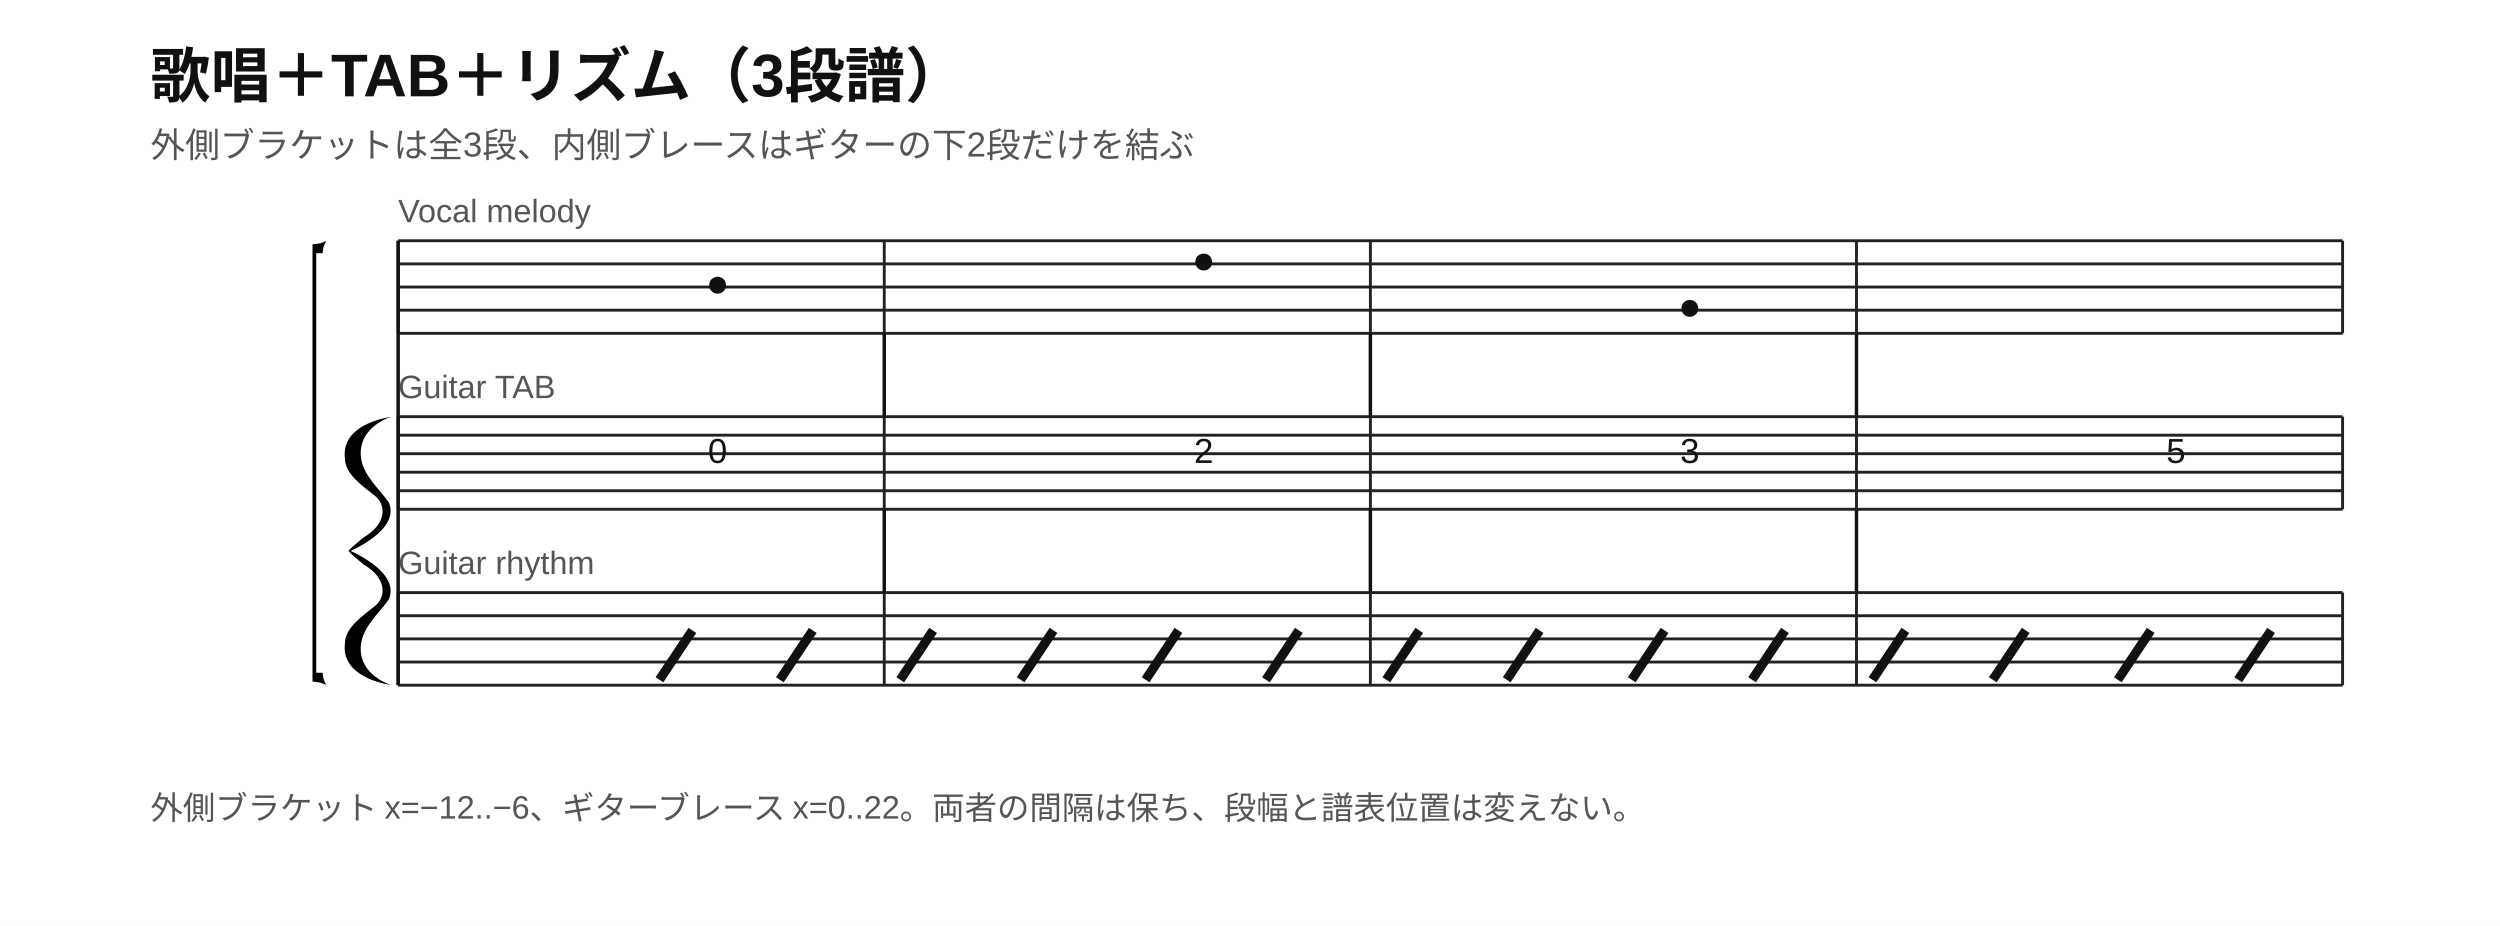
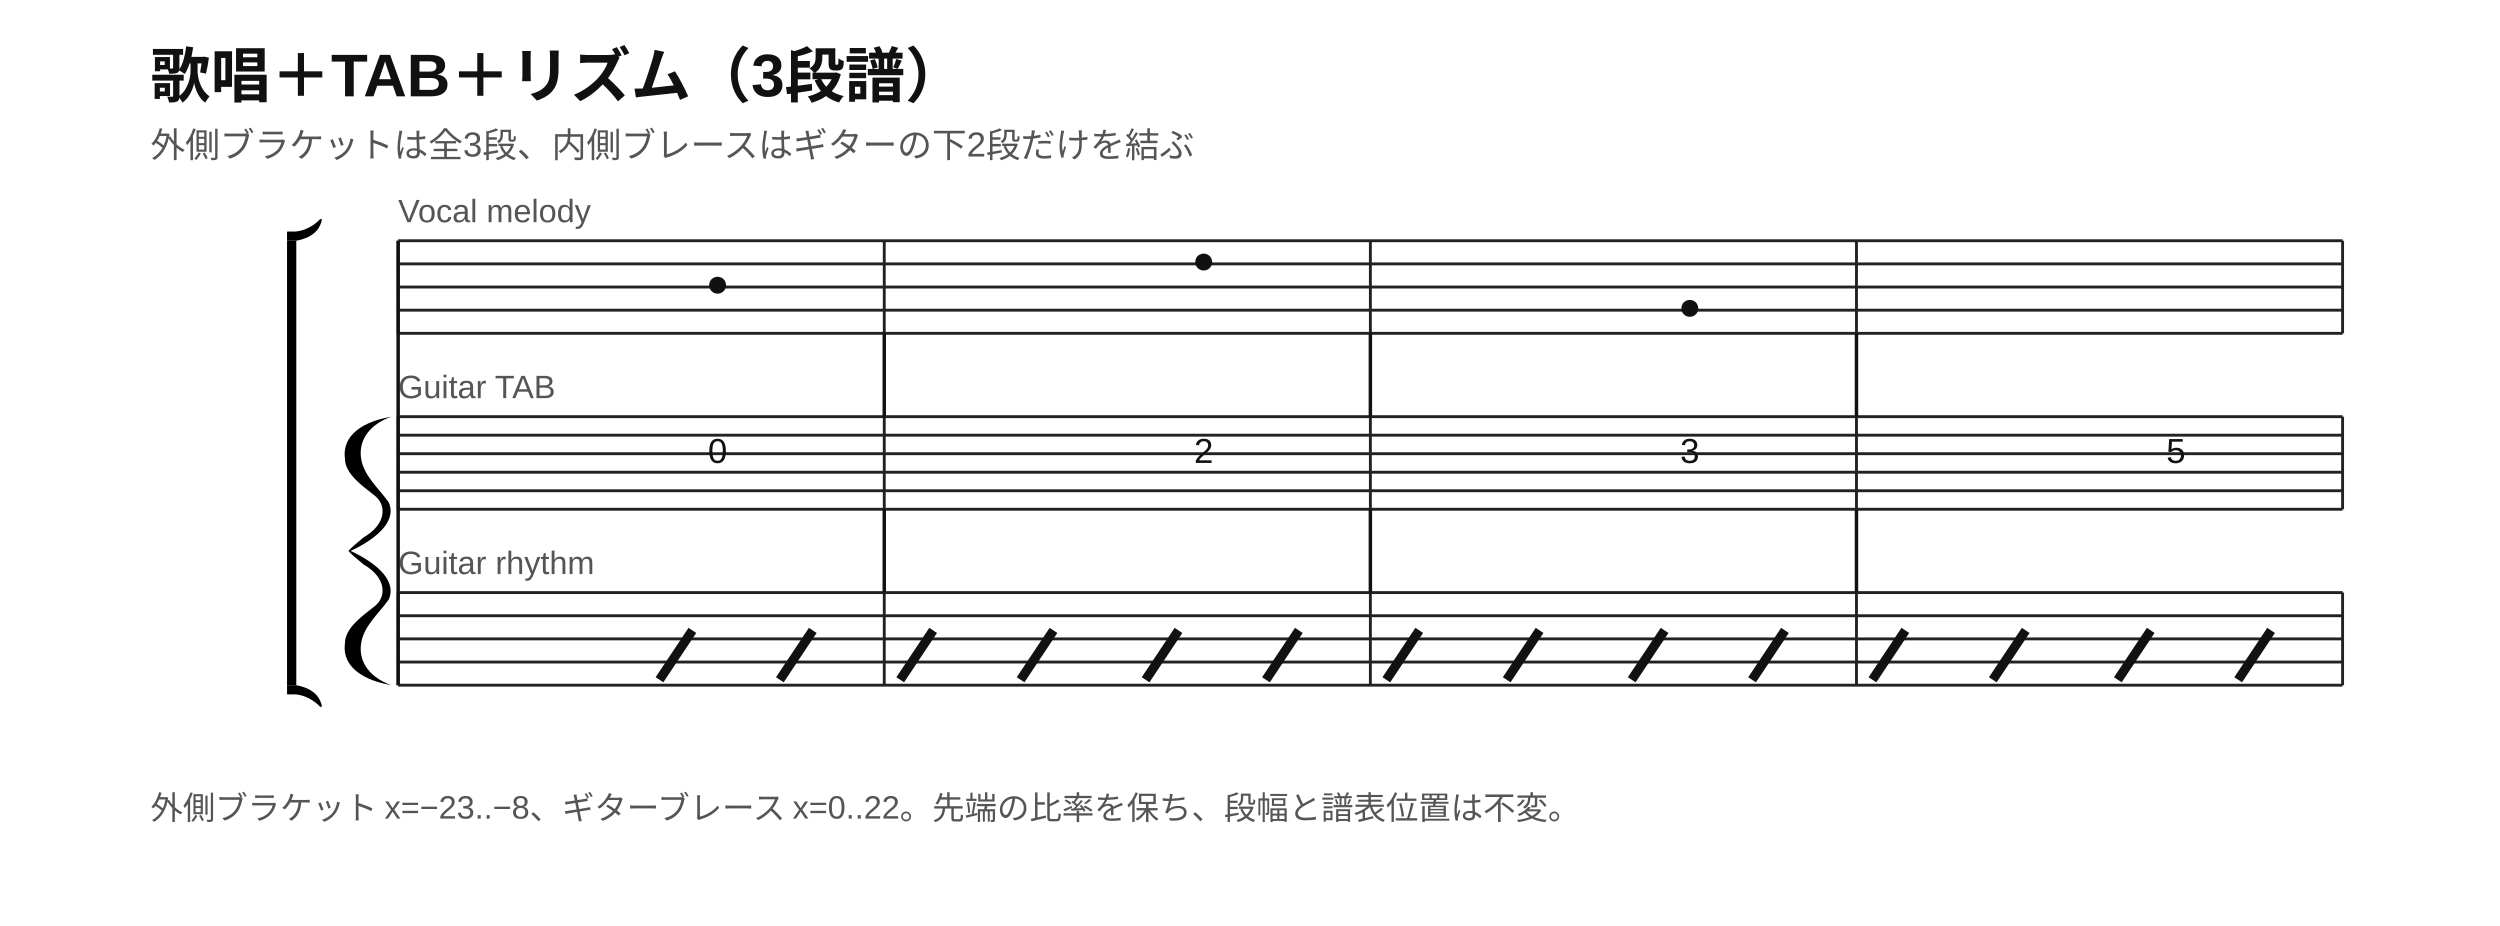
<svg xmlns="http://www.w3.org/2000/svg" width="1080" height="400" viewBox="0 0 1080 400" role="img" aria-labelledby="title desc">
  <rect width="1080" height="400" fill="#fff" />
  <text x="65" y="42" font-family="Arial, sans-serif" font-size="26" font-weight="700" fill="#111">歌唱＋TAB＋リズム（3段譜）</text>
  <text x="65" y="68" font-family="Arial, sans-serif" font-size="15" fill="#555">外側ブラケットは全3段、内側ブレースはギターの下2段だけを結ぶ</text>
  <text x="172" y="96" font-family="Arial, sans-serif" font-size="14" fill="#555">Vocal melody</text>
  <text x="172" y="172" font-family="Arial, sans-serif" font-size="14" fill="#555">Guitar TAB</text>
  <text x="172" y="248" font-family="Arial, sans-serif" font-size="14" fill="#555">Guitar rhythm</text>
  <g stroke="#222" stroke-width="1.25" fill="none">
    <path d="M 172 104 H 1012 M 172 114 H 1012 M 172 124 H 1012 M 172 134 H 1012 M 172 144 H 1012" />
    <path d="M 172 180 H 1012 M 172 188 H 1012 M 172 196 H 1012 M 172 204 H 1012 M 172 212 H 1012 M 172 220 H 1012" />
    <path d="M 172 256 H 1012 M 172 266 H 1012 M 172 276 H 1012 M 172 286 H 1012 M 172 296 H 1012" />
    <path d="M 172 104 V 144 M 382 104 V 144 M 592 104 V 144 M 802 104 V 144 M 1012 104 V 144" />
    <path d="M 172 180 V 220 M 382 180 V 220 M 592 180 V 220 M 802 180 V 220 M 1012 180 V 220" />
    <path d="M 172 256 V 296 M 382 256 V 296 M 592 256 V 296 M 802 256 V 296 M 1012 256 V 296" />
  </g>
  <g fill="#111" font-family="Arial, sans-serif">
    <text x="310" y="128" font-size="17" text-anchor="middle">●</text>
    <text x="520" y="118" font-size="17" text-anchor="middle">●</text>
    <text x="730" y="138" font-size="17" text-anchor="middle">●</text>
    <text x="310" y="200" font-size="15" text-anchor="middle">0</text>
    <text x="520" y="200" font-size="15" text-anchor="middle">2</text>
    <text x="730" y="200" font-size="15" text-anchor="middle">3</text>
    <text x="940" y="200" font-size="15" text-anchor="middle">5</text>
  </g>
  <g stroke="#111" stroke-width="4" stroke-linecap="square">
    <path d="M 286 292 l 12 -18 M 338 292 l 12 -18 M 390 292 l 12 -18 M 442 292 l 12 -18" />
    <path d="M 496 292 l 12 -18 M 548 292 l 12 -18 M 600 292 l 12 -18 M 652 292 l 12 -18" />
    <path d="M 706 292 l 12 -18 M 758 292 l 12 -18 M 810 292 l 12 -18 M 862 292 l 12 -18" />
    <path d="M 916 292 l 12 -18 M 968 292 l 12 -18" />
  </g>
-   <path class="staff-bracket" d="M 6 0 C 4.6 0.9, 3.1 1.4, 0 1.6 L 0 198.4 C 3.1 198.6, 4.6 199.1, 6 200 C 5 198.3, 4.4 196.4, 4.4 194.4 L 1.6 194.4 L 1.6 5.6 L 4.4 5.6 C 4.4 3.6, 5 1.7, 6 0 Z" transform="translate(135 104) scale(1 0.96)" fill="#000" />
+   <rect class="staff-bracket-stem" x="124" y="104" width="4" height="192" fill="#000" />
+   <path class="staff-bracket" d="M 0 0 L 125 0 C 285 30 428 104 468 271 C 469 275 469 278 469 281 C 469 289 466 293 461 295 C 452 295 441 288 436 281 C 426 270 300 138 109 124 L 8 124 C 2 124 0 123 0 117 L 0 0 Z" transform="translate(124 104) scale(0.032 -0.032)" fill="#000" />
+   <path class="staff-bracket-bottom" d="M 0 0 L 125 0 C 285 30 428 104 468 271 C 469 275 469 278 469 281 C 469 289 466 293 461 295 C 452 295 441 288 436 281 C 426 270 300 138 109 124 L 8 124 C 2 124 0 123 0 117 L 0 0 Z" transform="translate(124 296) scale(0.032 0.032)" fill="#000" />
  <path class="staff-brace" d="M 22 0 C 6 5, 1 18, 2 31 C 2 43, 10 52, 15 59 C 20 66, 20 80, 10 90 C 8 93, 5 97, 3.5 100 C 5 103, 8 107, 10 110 C 20 120, 20 134, 15 141 C 10 148, 2 157, 2 169 C 1 182, 6 195, 22 200 C 11 193, 8 180, 9 169 C 10 156, 17 146, 21 136 C 24 124, 18 111, 4.5 100 C 18 89, 24 76, 21 64 C 17 54, 10 44, 9 31 C 8 20, 11 7, 22 0 Z" transform="translate(147 180) scale(1 0.58)" fill="#000" />
  <line class="staff-group-left-connector" x1="172" y1="104" x2="172" y2="296" stroke="#111" stroke-width="1.5" />
  <g stroke="#111" stroke-width="1.5">
    <path d="M 382 144 V 180 M 382 220 V 256 M 592 144 V 180 M 592 220 V 256 M 802 144 V 180 M 802 220 V 256" />
  </g>
-   <text x="65" y="354" font-family="Arial, sans-serif" font-size="14" fill="#555">外側ブラケット x=−12..−6、ギターブレース x=0..22。両者の間隔は保ち、段幅と譜表位置は変えない。</text>
+   <text x="65" y="354" font-family="Arial, sans-serif" font-size="14" fill="#555">外側ブラケット x=−23..−8、ギターブレース x=0..22。先端の比率を保ち、段幅と譜表位置は不変。</text>
</svg>
